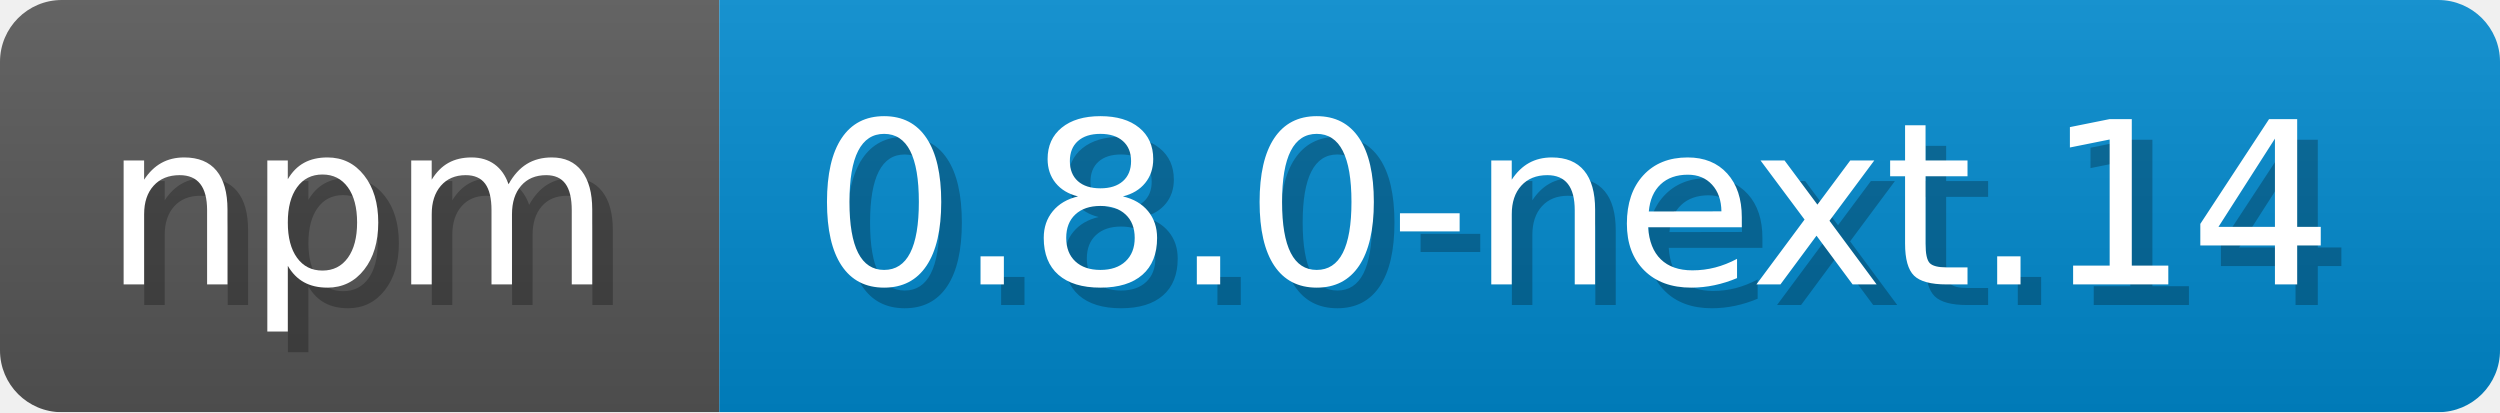
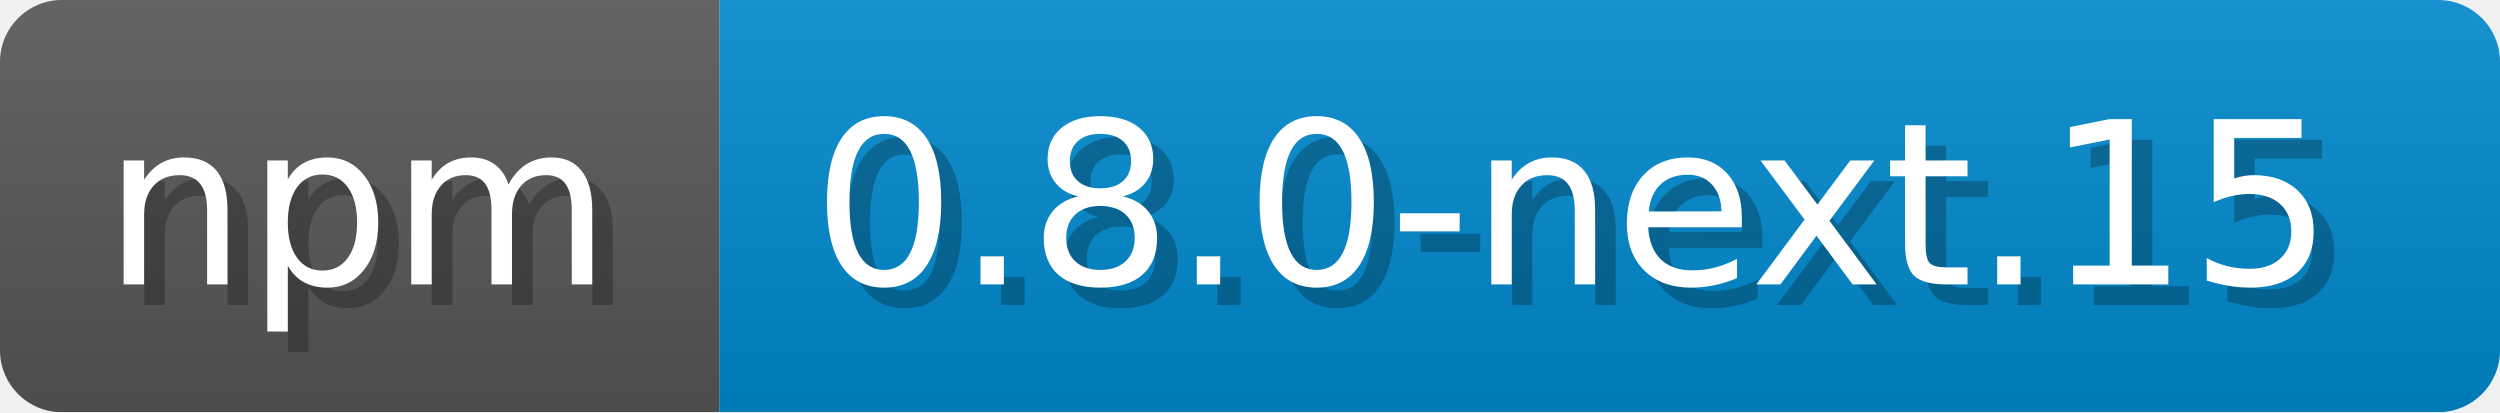
- <svg xmlns="http://www.w3.org/2000/svg" width="121.3" height="20" viewBox="0 0 1213 200" role="img" aria-label="npm: 0.8.0-next.14">
+ <svg xmlns="http://www.w3.org/2000/svg" width="121.3" height="20" viewBox="0 0 1213 200" role="img" aria-label="npm: 0.8.0-next.15">
  <linearGradient id="a" x2="0" y2="100%">
    <stop offset="0" stop-opacity=".1" stop-color="#EEE" />
    <stop offset="1" stop-opacity=".1" />
  </linearGradient>
  <mask id="m">
    <rect width="1213" height="200" rx="30" fill="#FFF" />
  </mask>
  <g mask="url(#m)">
    <rect width="349" height="200" fill="#555" />
    <rect width="864" height="200" fill="#08C" x="349" />
    <rect width="1213" height="200" fill="url(#a)" />
  </g>
  <g aria-hidden="true" fill="#fff" text-anchor="start" font-family="Verdana,DejaVu Sans,sans-serif" font-size="110">
    <text x="60" y="148" textLength="249" fill="#000" opacity="0.25">npm</text>
    <text x="50" y="138" textLength="249">npm</text>
-     <text x="404" y="148" textLength="764" fill="#000" opacity="0.25">0.8.0-next.14</text>
-     <text x="394" y="138" textLength="764">0.8.0-next.14</text>
+     <text x="404" y="148" textLength="764" fill="#000" opacity="0.25">0.8.0-next.15</text>
+     <text x="394" y="138" textLength="764">0.8.0-next.15</text>
  </g>
</svg>
